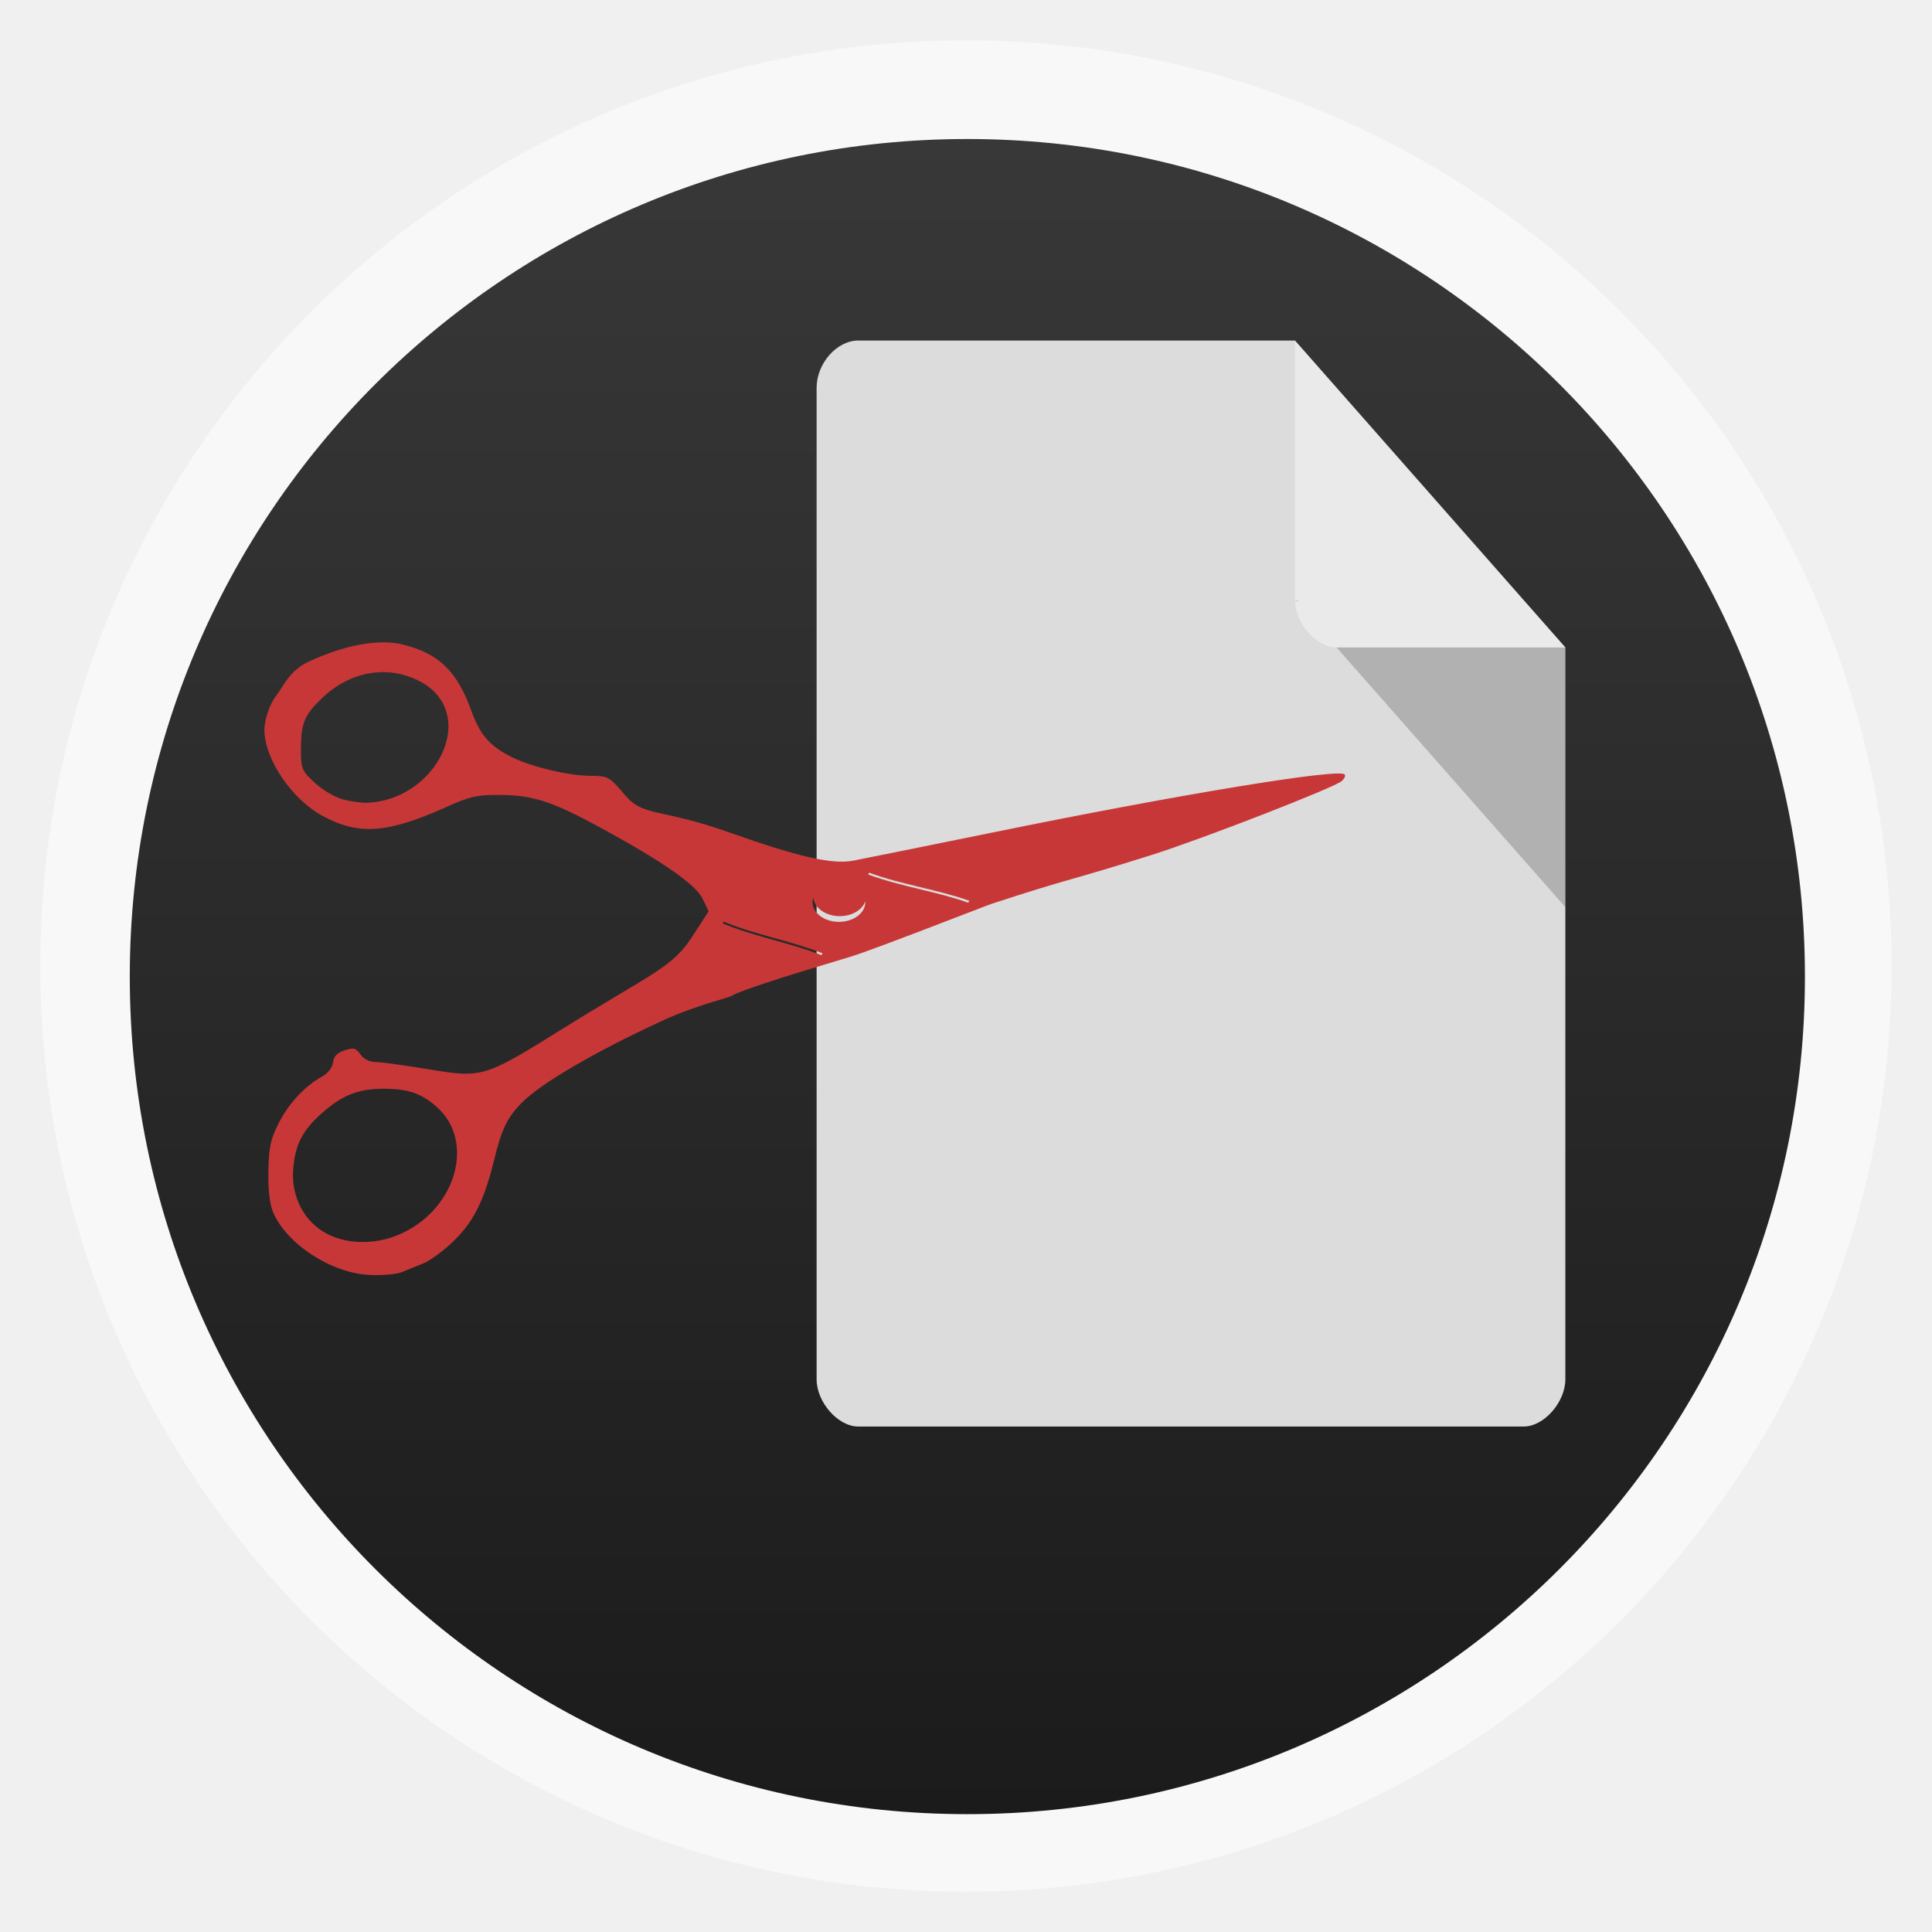
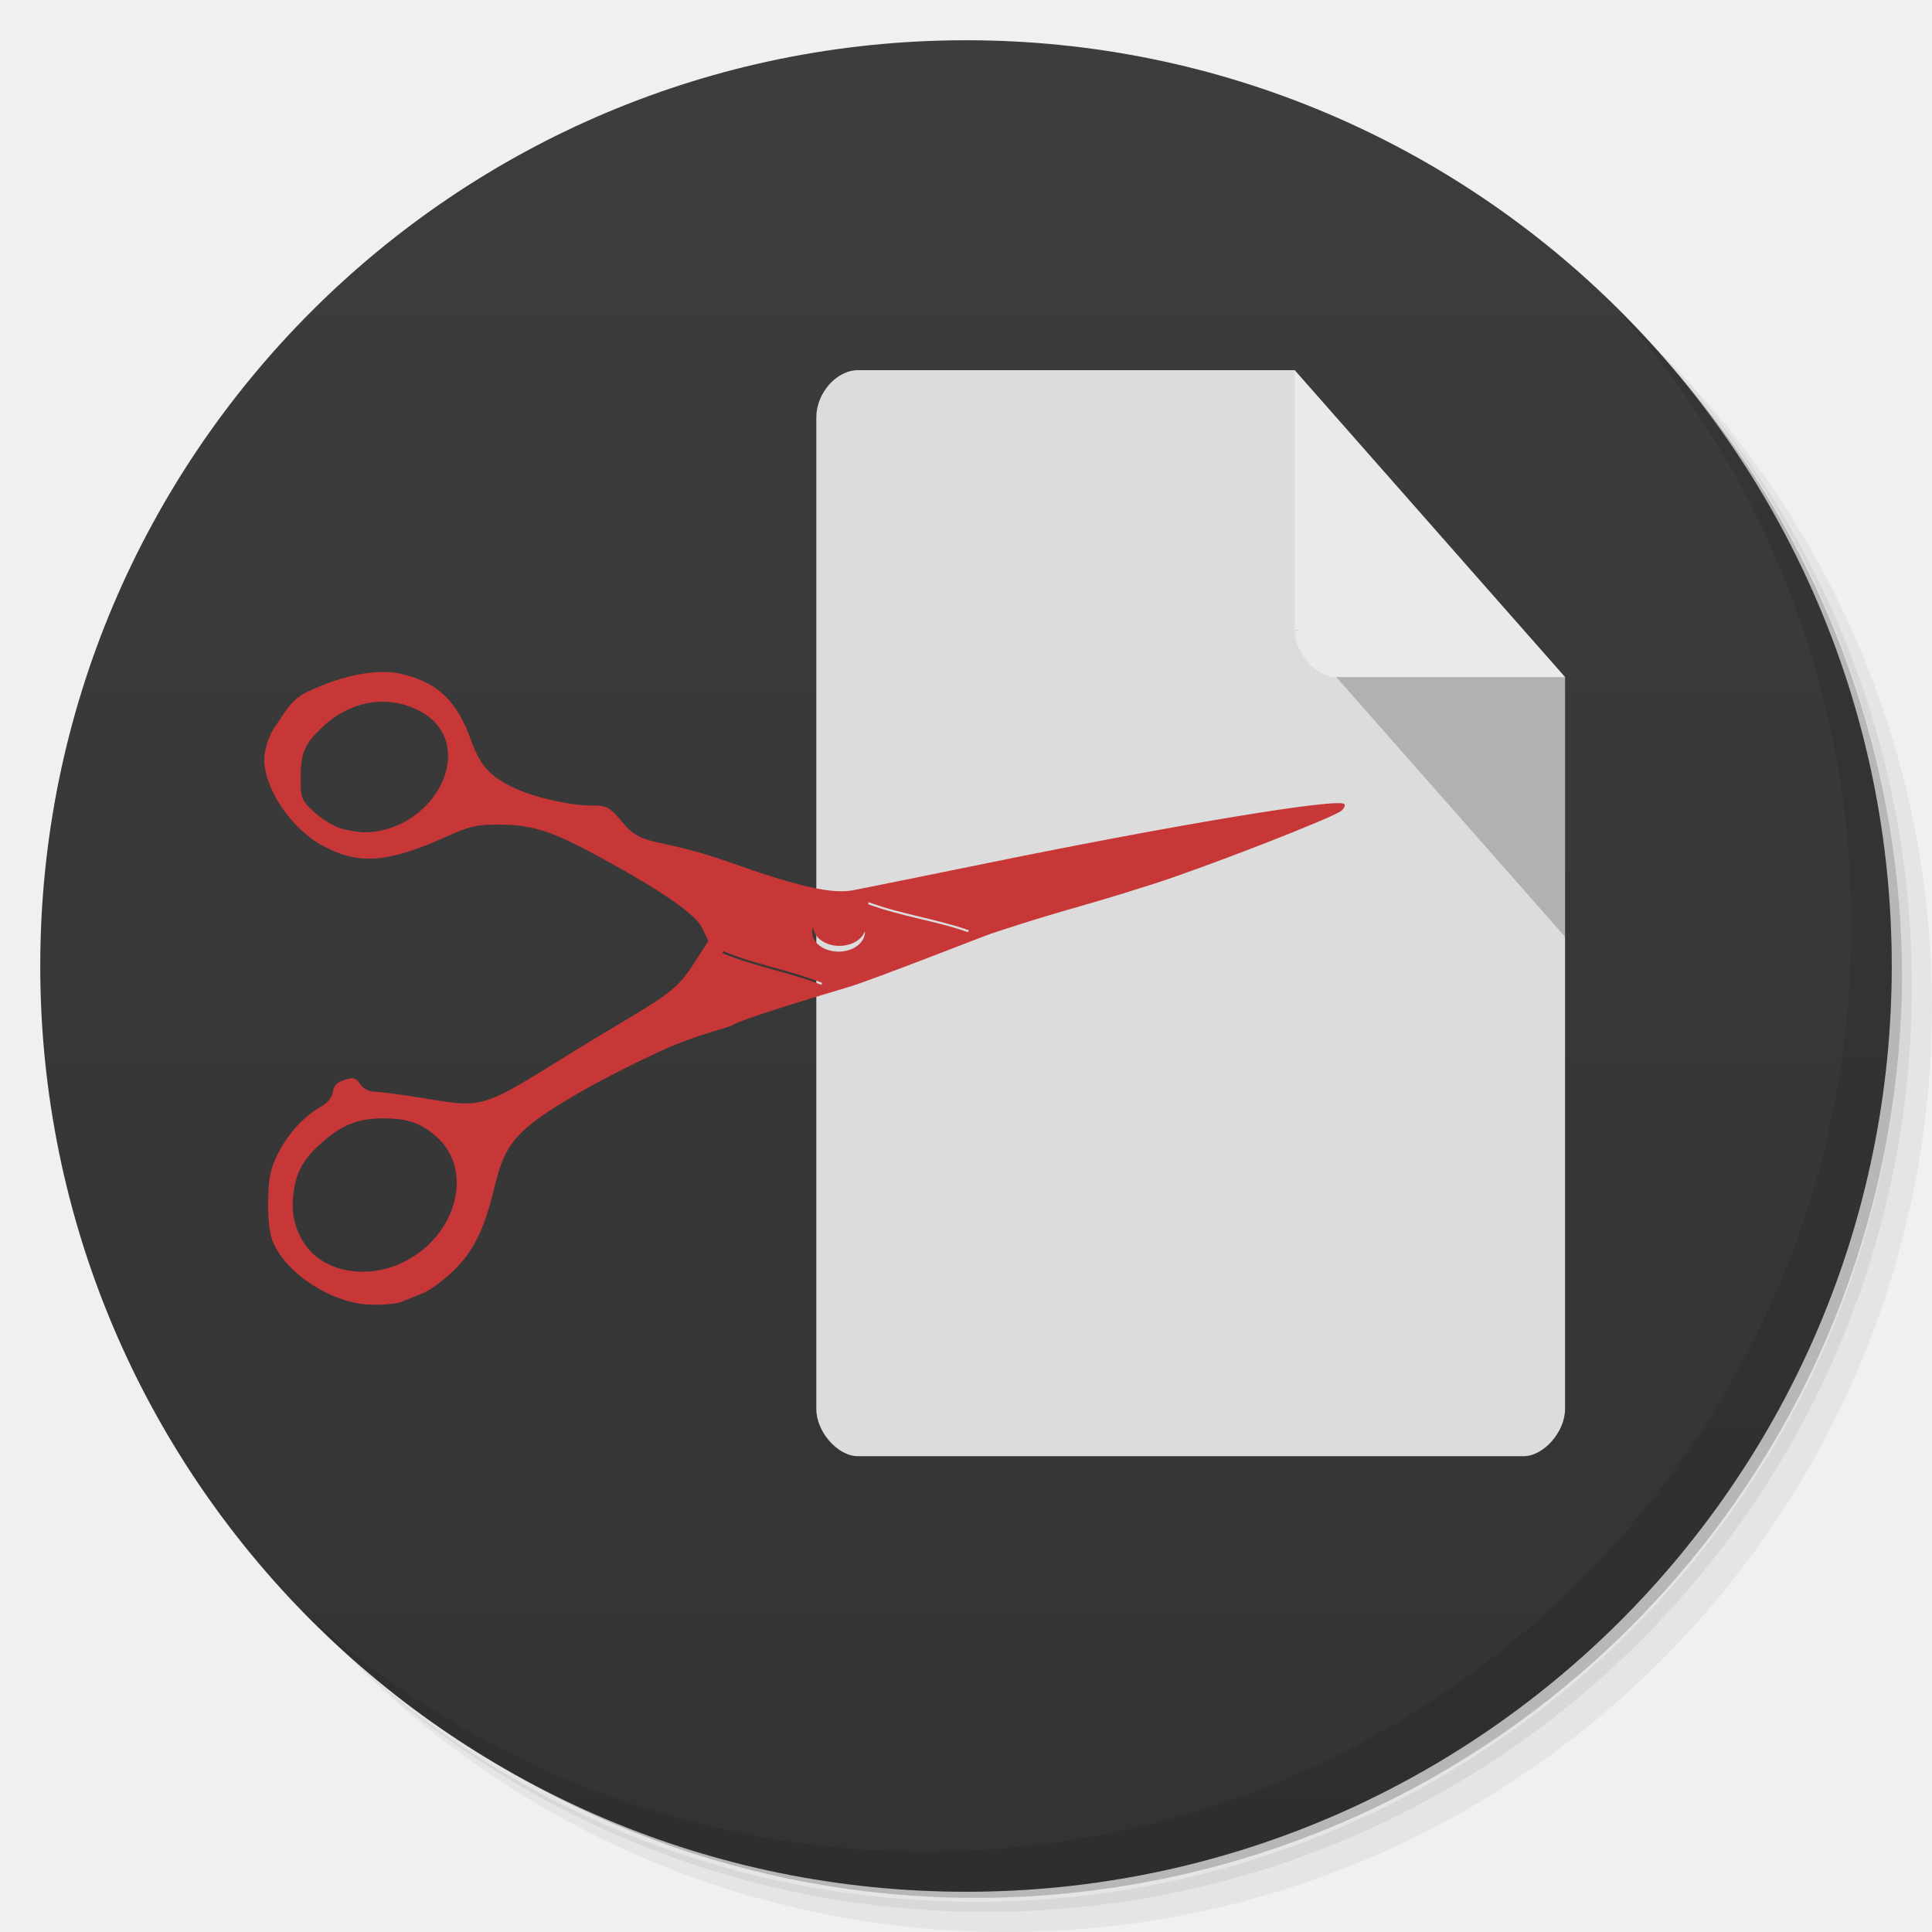
- <svg xmlns="http://www.w3.org/2000/svg" xmlns:xlink="http://www.w3.org/1999/xlink" width="48" viewBox="0 0 13.547 13.547" height="48" id="svg2" version="1.1">
+ <svg xmlns="http://www.w3.org/2000/svg" viewBox="0 0 48 48" id="svg2" version="1.1" width="100%" height="100%">
  <defs id="defs4">
-     <linearGradient id="linearGradient4460">
-       <stop offset="0" style="stop-color:#1b1b1b" id="stop7" />
-       <stop offset="1" style="stop-color:#383838" id="stop9" />
+     <linearGradient id="linearGradient3764" x1="1" x2="47" gradientUnits="userSpaceOnUse" gradientTransform="matrix(0,-1,1,0,-1.5e-6,48)">
+       <stop stop-color="#333" stop-opacity="1" id="stop7" />
+       <stop offset="1" stop-color="#3d3d3d" stop-opacity="1" id="stop9" />
    </linearGradient>
-     <linearGradient gradientTransform="matrix(1.09524 0 0 1.09524 -132.9919 -9.4948)" xlink:href="#linearGradient4460" id="linearGradient4500" y1="279.096" y2="268.33" gradientUnits="userSpaceOnUse" x2="0" />
-     <linearGradient xlink:href="#linearGradient4460" id="linearGradient3007" gradientUnits="userSpaceOnUse" gradientTransform="matrix(1.09524,0,0,1.09524,-132.9919,-9.4948)" y1="279.096" x2="0" y2="268.33" />
+     <clipPath id="clipPath-478329641">
+       <g transform="translate(0,-1004.362)" id="g12">
+         <path d="m -24 13 c 0 1.105 -0.672 2 -1.5 2 -0.828 0 -1.5 -0.895 -1.5 -2 0 -1.105 0.672 -2 1.5 -2 0.828 0 1.5 0.895 1.5 2 z" transform="matrix(15.33333,0,0,11.5,415,878.8622)" fill="#1890d0" id="path14" />
+       </g>
+     </clipPath>
+     <clipPath id="clipPath-483879499">
+       <g transform="translate(0,-1004.362)" id="g17">
+         <path d="m -24 13 c 0 1.105 -0.672 2 -1.5 2 -0.828 0 -1.5 -0.895 -1.5 -2 0 -1.105 0.672 -2 1.5 -2 0.828 0 1.5 0.895 1.5 2 z" transform="matrix(15.33333,0,0,11.5,415,878.8622)" fill="#1890d0" id="path19" />
+       </g>
+     </clipPath>
  </defs>
-   <g style="fill-rule:evenodd" id="g14" transform="translate(0,-283.4533)">
-     <rect id="rect16" style="opacity:0.5;fill:#ffffff" height="12.982" rx="6.491" y="283.736" x="0.282" width="12.982" />
-     <rect id="rect18" style="fill:url(#linearGradient3007)" height="11.746" rx="5.873" y="284.428" x="0.91" width="11.746" />
+   <g id="g21">
+     <path d="m 36.31 5 c 5.859 4.062 9.688 10.831 9.688 18.5 c 0 12.426 -10.07 22.5 -22.5 22.5 c -7.669 0 -14.438 -3.828 -18.5 -9.688 c 1.037 1.822 2.306 3.499 3.781 4.969 c 4.085 3.712 9.514 5.969 15.469 5.969 c 12.703 0 23 -10.298 23 -23 c 0 -5.954 -2.256 -11.384 -5.969 -15.469 c -1.469 -1.475 -3.147 -2.744 -4.969 -3.781 z m 4.969 3.781 c 3.854 4.113 6.219 9.637 6.219 15.719 c 0 12.703 -10.297 23 -23 23 c -6.081 0 -11.606 -2.364 -15.719 -6.219 c 4.16 4.144 9.883 6.719 16.219 6.719 c 12.703 0 23 -10.298 23 -23 c 0 -6.335 -2.575 -12.06 -6.719 -16.219 z" opacity="0.05" id="path23" />
+     <path d="m 41.28 8.781 c 3.712 4.085 5.969 9.514 5.969 15.469 c 0 12.703 -10.297 23 -23 23 c -5.954 0 -11.384 -2.256 -15.469 -5.969 c 4.113 3.854 9.637 6.219 15.719 6.219 c 12.703 0 23 -10.298 23 -23 c 0 -6.081 -2.364 -11.606 -6.219 -15.719 z" opacity="0.1" id="path25" />
+     <path d="m 31.25 2.375 c 8.615 3.154 14.75 11.417 14.75 21.13 c 0 12.426 -10.07 22.5 -22.5 22.5 c -9.708 0 -17.971 -6.135 -21.12 -14.75 a 23 23 0 0 0 44.875 -7 a 23 23 0 0 0 -16 -21.875 z" opacity="0.2" id="path27" />
  </g>
-   <g transform="matrix(0.1458338,0,0,0.1655399,4.851009,2.222285)" id="g3016">
-     <path id="path4" d="M 8,1 C 6.971,1 6,1.971 6,3 l 0,42 c 0,0.971 1.029,2 2,2 l 32,0 c 0.971,0 2,-1.029 2,-2 L 42,14 29,1 z" style="fill:#dcdcdc" />
-     <path id="path6" d="M 29,12 29.062,12.062 29.219,12 29,12 z m 2,2 11,11 0,-11 -11,0 z" style="fill-opacity:0.196" />
+   <g id="g29">
+     <path d="m 24 1 c 12.703 0 23 10.297 23 23 c 0 12.703 -10.297 23 -23 23 -12.703 0 -23 -10.297 -23 -23 0 -12.703 10.297 -23 23 -23 z" fill="url(#linearGradient3764)" fill-opacity="1" id="path31" />
+   </g>
+   <g id="g33" />
+   <g id="g75">
+     <path d="m 40.03 7.531 c 3.712 4.084 5.969 9.514 5.969 15.469 0 12.703 -10.297 23 -23 23 c -5.954 0 -11.384 -2.256 -15.469 -5.969 4.178 4.291 10.01 6.969 16.469 6.969 c 12.703 0 23 -10.298 23 -23 0 -6.462 -2.677 -12.291 -6.969 -16.469 z" opacity="0.1" id="path77" />
+   </g>
+   <g transform="matrix(0.5167339,0,0,0.5865587,17.18055,8.610565)" id="g3016">
+     <path id="path4-0" d="M 8,1 C 6.971,1 6,1.971 6,3 l 0,42 c 0,0.971 1.029,2 2,2 l 32,0 c 0.971,0 2,-1.029 2,-2 L 42,14 29,1 z" style="fill:#dcdcdc" />
+     <path id="path6-2" d="M 29,12 29.062,12.062 29.219,12 29,12 z m 2,2 11,11 0,-11 -11,0 z" style="fill-opacity:0.196" />
    <path id="path8" d="m 29,1 13,13 -11,0 c -0.971,0 -2,-1.029 -2,-2 L 29,1 z" style="fill:#ffffff;fill-opacity:0.392" />
  </g>
-   <path style="fill:#c83737" d="M 6.952,6.338 C 7.525,6.15 7.491,6.18 8.081,5.993 8.446,5.877 9.352,5.524 9.408,5.477 9.428,5.459 9.437,5.438 9.428,5.43 9.382,5.387 8.264,5.571 6.957,5.838 6.487,5.934 6.048,6.022 5.982,6.035 5.836,6.063 5.596,6.008 5.117,5.838 4.627,5.664 4.514,5.73 4.383,5.576 4.272,5.445 4.264,5.441 4.144,5.44 3.995,5.44 3.748,5.383 3.606,5.317 3.441,5.239 3.368,5.159 3.307,4.989 3.207,4.708 3.076,4.58 2.822,4.519 2.653,4.478 2.413,4.523 2.159,4.642 2.031,4.702 1.984,4.817 1.941,4.872 c -0.068,0.088 -0.087,0.208 -0.087,0.243 0,0.208 0.192,0.491 0.413,0.609 0.251,0.134 0.451,0.119 0.86,-0.064 0.173,-0.078 0.217,-0.087 0.387,-0.086 0.221,0.002 0.36,0.047 0.677,0.219 0.24,0.13 0.668,0.37 0.734,0.506 l 0.044,0.091 -0.118,0.182 C 4.712,6.785 4.578,6.82 3.954,7.208 3.391,7.559 3.384,7.56 3.001,7.497 2.836,7.47 2.67,7.447 2.633,7.447 c -0.041,0 -0.082,-0.021 -0.105,-0.053 -0.033,-0.046 -0.048,-0.05 -0.112,-0.029 -0.051,0.017 -0.076,0.042 -0.081,0.085 -0.004,0.036 -0.036,0.076 -0.077,0.099 -0.121,0.067 -0.232,0.186 -0.303,0.325 -0.057,0.111 -0.07,0.171 -0.073,0.336 -0.003,0.129 0.009,0.233 0.033,0.29 0.094,0.223 0.409,0.428 0.678,0.44 0.087,0.004 0.187,-0.005 0.222,-0.019 0.035,-0.014 0.104,-0.042 0.153,-0.062 C 3.017,8.839 3.115,8.767 3.185,8.698 3.322,8.564 3.396,8.415 3.465,8.133 3.517,7.917 3.558,7.833 3.661,7.73 3.797,7.594 4.169,7.377 4.64,7.159 4.879,7.048 5.118,6.995 5.134,6.981 5.15,6.967 5.31,6.91 5.49,6.853 5.812,6.753 5.817,6.754 5.965,6.708 6.14,6.654 6.901,6.355 6.952,6.338 z M 2.671,4.713 c 0.01,-2.743e-4 0.019,-2.201e-4 0.029,0 0.035,8.575e-4 0.07,0.005 0.105,0.013 0.08,0.018 0.166,0.058 0.218,0.104 0.301,0.258 0.003,0.785 -0.453,0.799 -0.035,0.001 -0.11,-0.009 -0.166,-0.024 -0.057,-0.015 -0.144,-0.067 -0.198,-0.117 -0.09,-0.084 -0.096,-0.099 -0.096,-0.234 0,-0.185 0.025,-0.244 0.159,-0.369 C 2.385,4.777 2.528,4.717 2.671,4.713 z m 3.423,1.406 c 0.226,0.084 0.477,0.117 0.702,0.197 l -0.006,0.014 C 6.567,6.25 6.317,6.217 6.088,6.132 z M 5.703,6.29 c 0.003,0.074 0.085,0.134 0.185,0.134 0.086,0 0.158,-0.044 0.179,-0.103 7.95e-5,0.002 5.264e-4,0.003 5.264e-4,0.005 0,0.076 -0.083,0.138 -0.185,0.138 -0.102,0 -0.185,-0.062 -0.185,-0.138 0,-0.013 0.003,-0.025 0.007,-0.036 z M 5.074,6.462 c 0.222,0.093 0.471,0.134 0.693,0.222 l -0.006,0.014 C 5.541,6.61 5.292,6.569 5.068,6.475 z M 2.688,7.634 C 2.862,7.634 2.957,7.667 3.065,7.764 3.339,8.011 3.191,8.495 2.79,8.66 2.629,8.727 2.442,8.725 2.302,8.656 2.136,8.574 2.04,8.394 2.056,8.197 2.07,8.023 2.121,7.925 2.262,7.801 2.4,7.679 2.515,7.634 2.688,7.634 z" id="path18" />
+   <path style="fill:#c83737" d="m 24.625,23.195 c 2.03,-0.667 1.91,-0.559 4.002,-1.224 1.293,-0.411 4.504,-1.66 4.699,-1.828 0.072,-0.062 0.104,-0.137 0.072,-0.167 -0.164,-0.153 -4.125,0.501 -8.754,1.445 -1.667,0.34 -3.222,0.654 -3.454,0.698 -0.518,0.099 -1.37,-0.094 -3.067,-0.697 -1.735,-0.616 -2.137,-0.382 -2.6,-0.927 -0.394,-0.464 -0.422,-0.481 -0.847,-0.482 -0.528,-0.002 -1.402,-0.203 -1.907,-0.439 -0.585,-0.274 -0.844,-0.557 -1.058,-1.16 -0.354,-0.997 -0.821,-1.45 -1.72,-1.667 -0.598,-0.145 -1.447,0.014 -2.348,0.437 -0.453,0.213 -0.621,0.62 -0.772,0.816 -0.242,0.313 -0.307,0.736 -0.307,0.86 0,0.739 0.68,1.741 1.465,2.159 0.889,0.474 1.599,0.422 3.048,-0.227 0.615,-0.275 0.768,-0.309 1.37,-0.304 0.782,0.007 1.277,0.166 2.398,0.775 0.85,0.462 2.368,1.312 2.6,1.792 l 0.156,0.324 -0.418,0.644 c -0.492,0.757 -0.97,0.879 -3.178,2.253 -1.998,1.244 -2.019,1.25 -3.379,1.025 -0.586,-0.097 -1.173,-0.176 -1.304,-0.176 -0.146,0 -0.29,-0.073 -0.372,-0.189 -0.116,-0.164 -0.171,-0.178 -0.396,-0.104 -0.182,0.059 -0.268,0.15 -0.286,0.3 -0.016,0.126 -0.129,0.271 -0.273,0.351 -0.429,0.239 -0.82,0.658 -1.074,1.15 -0.202,0.393 -0.247,0.607 -0.259,1.192 -0.009,0.456 0.033,0.826 0.118,1.028 0.333,0.791 1.45,1.518 2.401,1.56 0.308,0.013 0.661,-0.016 0.786,-0.066 0.124,-0.05 0.37,-0.149 0.544,-0.219 0.174,-0.071 0.519,-0.327 0.768,-0.57 0.486,-0.474 0.747,-1.004 0.99,-2.002 0.187,-0.767 0.331,-1.063 0.695,-1.427 0.483,-0.483 1.802,-1.252 3.471,-2.025 0.845,-0.391 1.692,-0.58 1.749,-0.629 0.057,-0.049 0.625,-0.254 1.262,-0.453 1.139,-0.357 1.158,-0.351 1.683,-0.514 0.621,-0.193 3.316,-1.252 3.496,-1.312 z M 9.455,17.434 c 0.034,-9.72e-4 0.067,-7.8e-4 0.101,0 0.125,0.003 0.249,0.019 0.372,0.046 0.284,0.064 0.587,0.207 0.774,0.367 1.067,0.916 0.011,2.781 -1.604,2.832 -0.124,0.004 -0.389,-0.034 -0.587,-0.085 -0.2,-0.052 -0.511,-0.236 -0.701,-0.413 -0.32,-0.299 -0.341,-0.351 -0.341,-0.83 0,-0.656 0.09,-0.864 0.564,-1.307 0.41,-0.383 0.915,-0.596 1.422,-0.61 z m 12.129,4.981 c 0.801,0.299 1.689,0.414 2.487,0.697 l -0.02,0.048 c -0.79,-0.28 -1.676,-0.394 -2.485,-0.697 z m -1.384,0.609 c 0.011,0.264 0.3,0.476 0.655,0.476 0.304,0 0.558,-0.156 0.633,-0.365 2.81e-4,0.005 0.002,0.012 0.002,0.018 0,0.271 -0.294,0.49 -0.657,0.49 -0.363,0 -0.657,-0.219 -0.657,-0.49 0,-0.044 0.01,-0.087 0.024,-0.128 z m -2.228,0.609 c 0.788,0.329 1.669,0.475 2.454,0.786 l -0.022,0.048 c -0.777,-0.309 -1.66,-0.455 -2.456,-0.786 z m -8.457,4.153 c 0.616,-8.32e-4 0.954,0.117 1.336,0.461 0.972,0.875 0.446,2.591 -0.974,3.176 -0.569,0.235 -1.231,0.229 -1.727,-0.016 -0.588,-0.291 -0.93,-0.929 -0.873,-1.626 0.051,-0.618 0.231,-0.965 0.729,-1.403 0.491,-0.432 0.898,-0.592 1.509,-0.593 z" id="path18" />
</svg>
